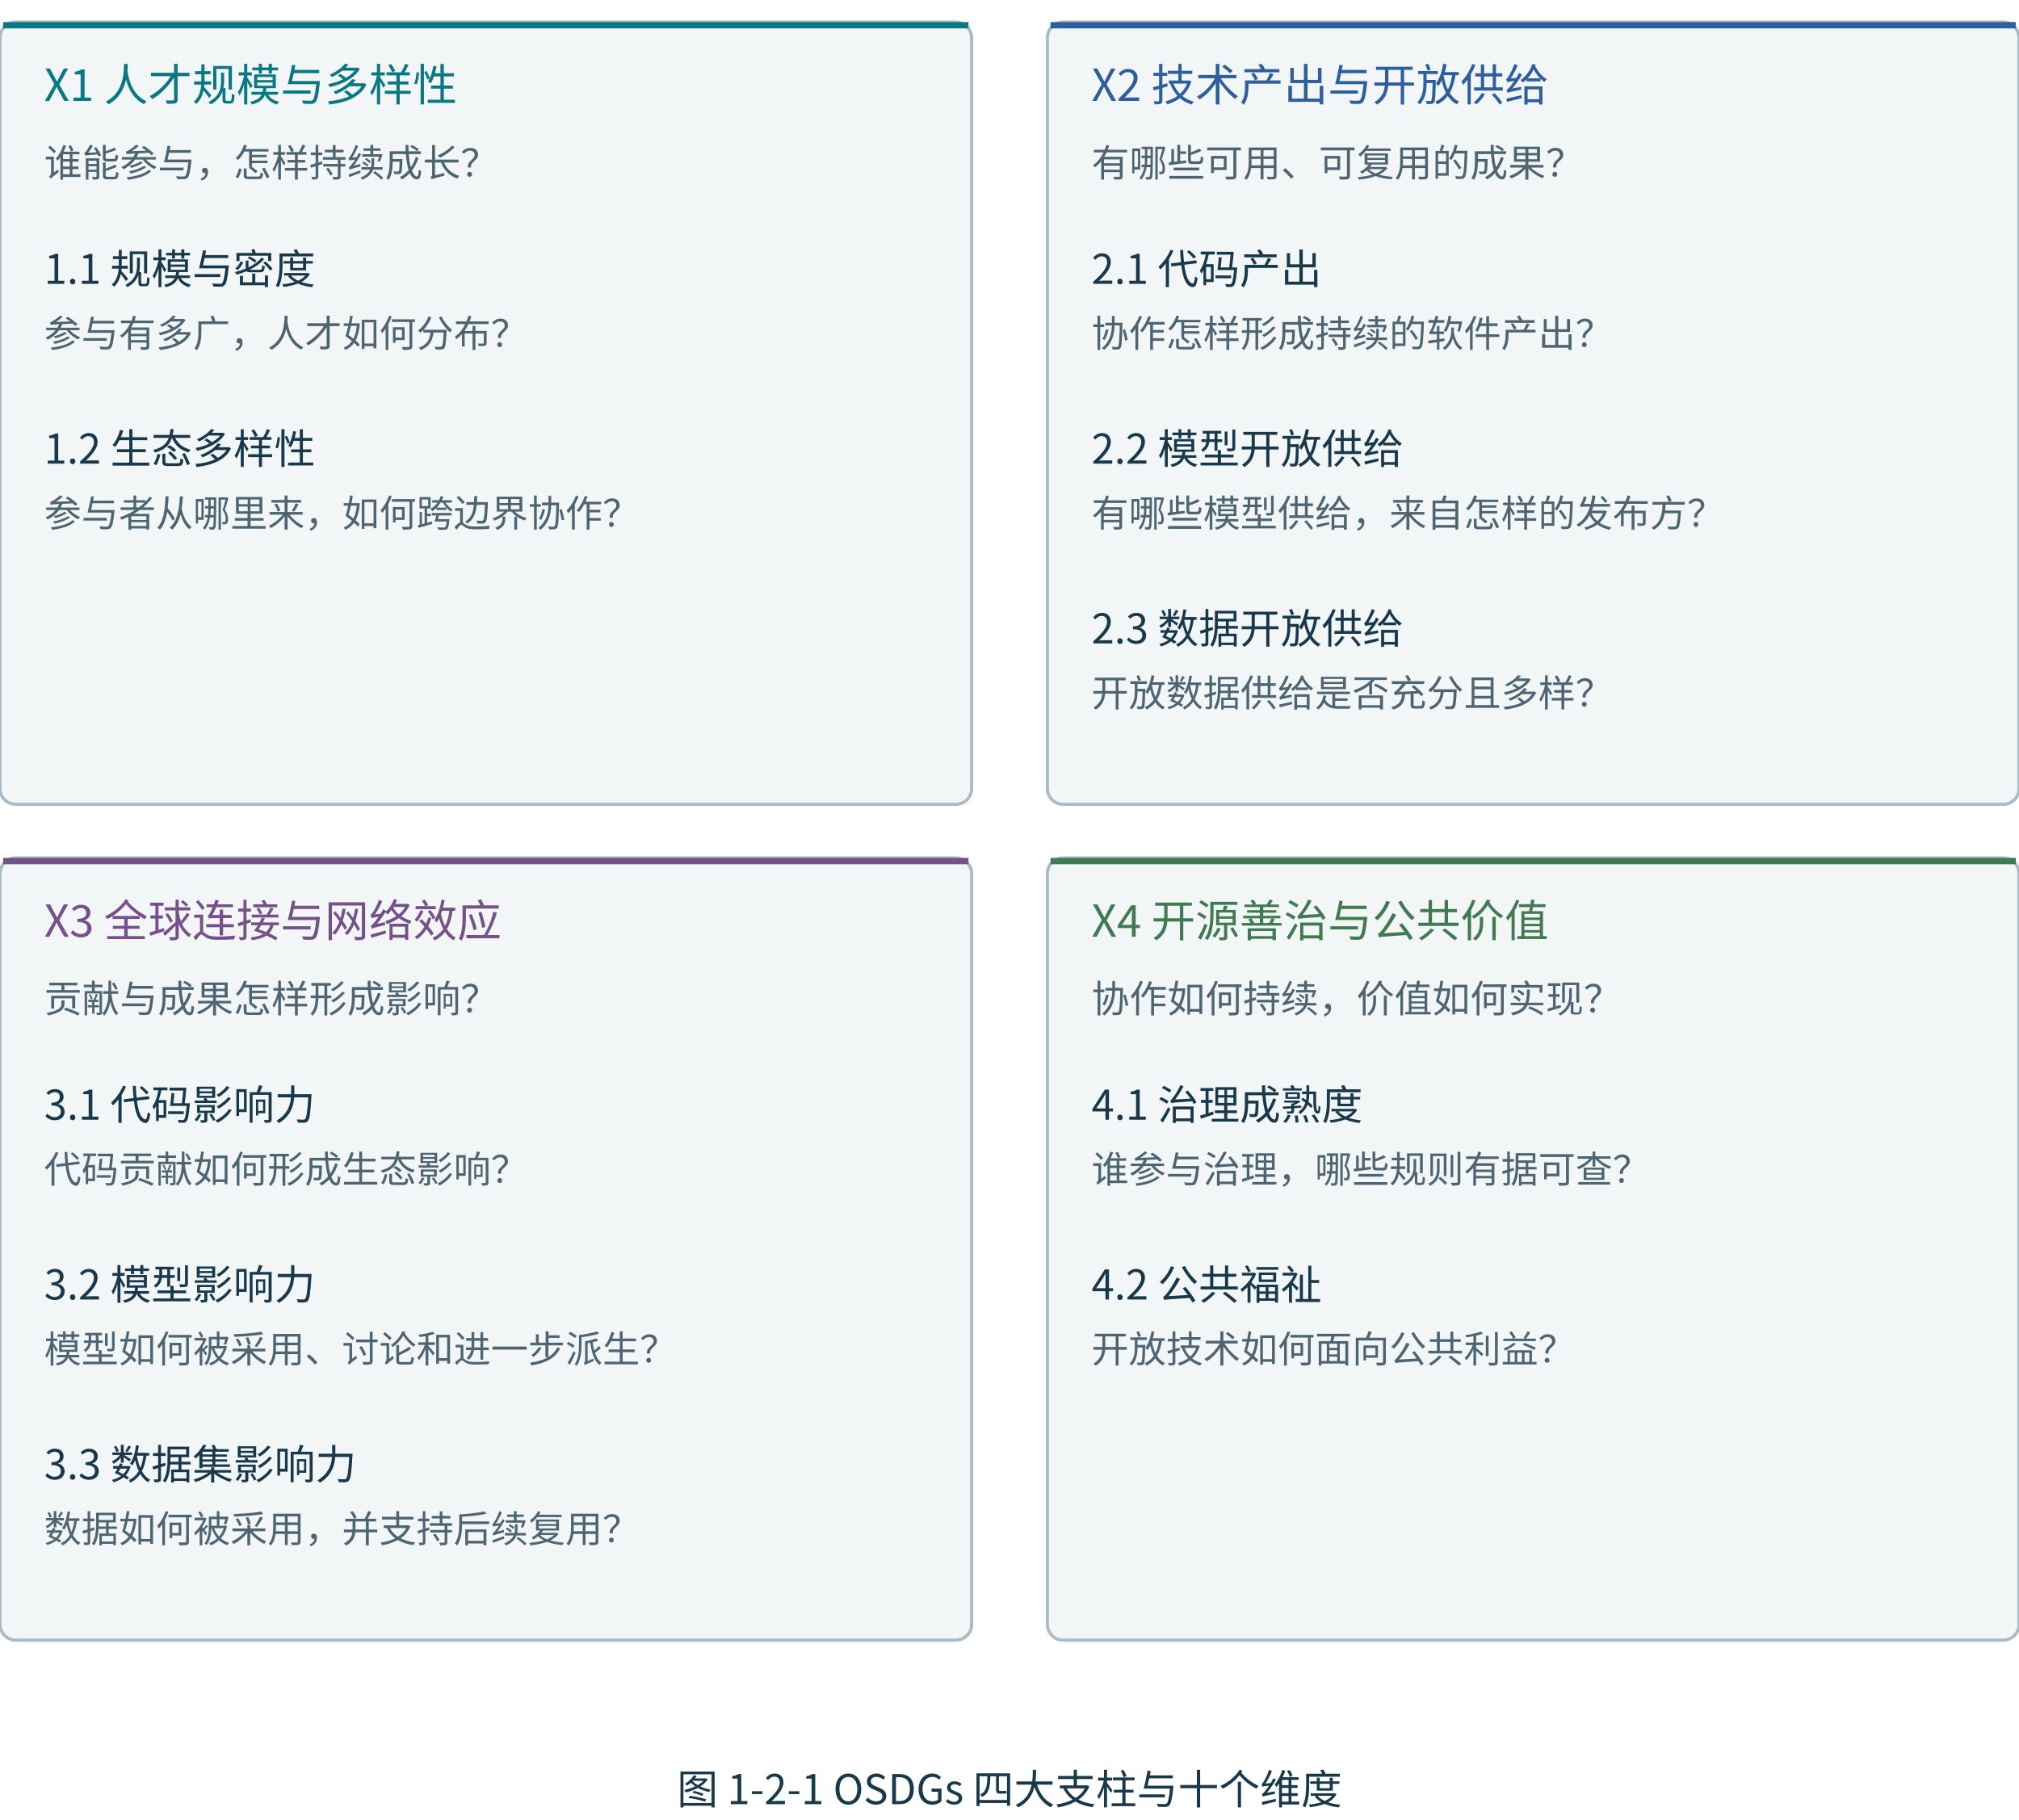
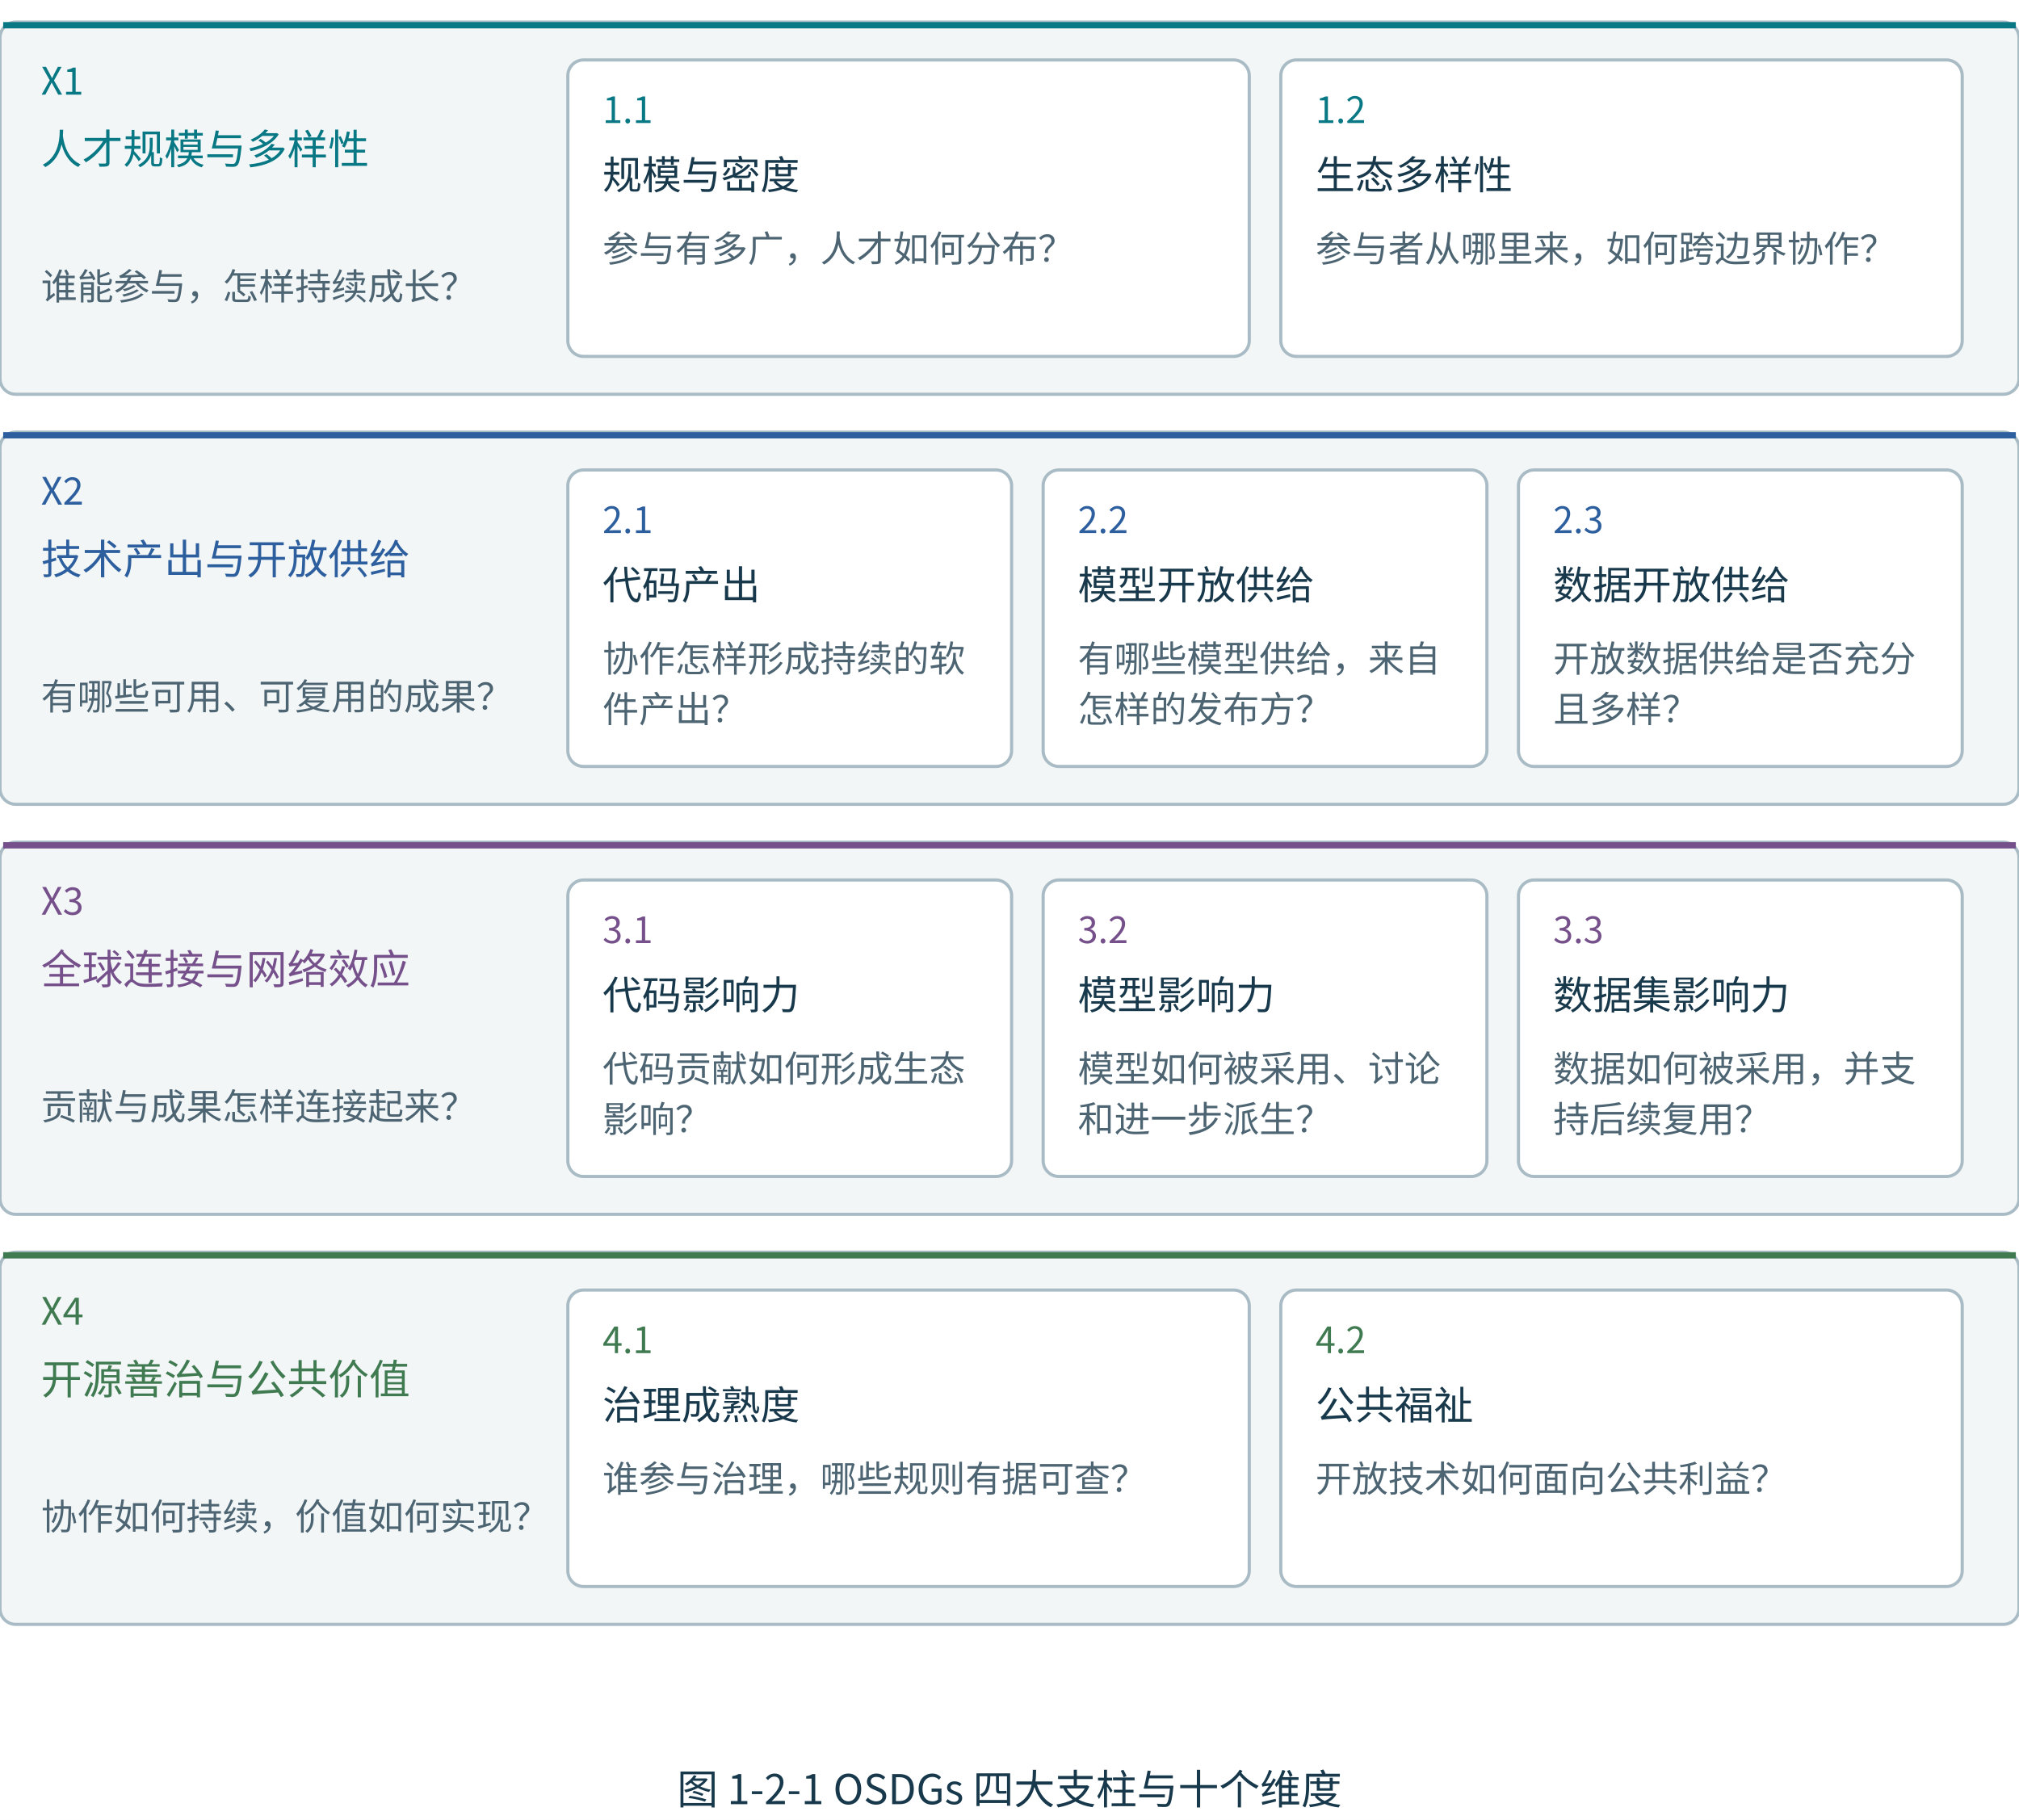
<svg xmlns="http://www.w3.org/2000/svg" width="640" height="577" viewBox="0 0 640 577" role="img">
  <rect width="640" height="577" fill="white" />
  <g font-family="Noto Sans CJK SC,Noto Sans SC,sans-serif">
-     <rect x="0" y="7" width="308" height="248" rx="5" fill="#f2f6f7" stroke="#a9bbc4" />
-     <path d="M1 8 L307 8" fill="none" stroke="#087984" stroke-width="2" />
-     <text x="14" y="32" font-size="14" fill="#087984" text-anchor="start">X1  人才规模与多样性</text>
-     <text x="14" y="56" font-size="12" fill="#4d6573" text-anchor="start">谁能参与，怎样持续成长？</text>
-     <text x="14" y="90" font-size="13" fill="#18394c" text-anchor="start">1.1  规模与密度</text>
-     <text x="14" y="110" font-size="11.8" fill="#4d6573" text-anchor="start">参与有多广，人才如何分布？</text>
-     <text x="14" y="147" font-size="13" fill="#18394c" text-anchor="start">1.2  生态多样性</text>
-     <text x="14" y="167" font-size="11.8" fill="#4d6573" text-anchor="start">参与者从哪里来，如何跨边界协作？</text>
-     <rect x="332" y="7" width="308" height="248" rx="5" fill="#f2f6f7" stroke="#a9bbc4" />
-     <path d="M333 8 L639 8" fill="none" stroke="#2d5f9f" stroke-width="2" />
-     <text x="346" y="32" font-size="14" fill="#2d5f9f" text-anchor="start">X2  技术产出与开放供给</text>
-     <text x="346" y="56" font-size="12" fill="#4d6573" text-anchor="start">有哪些可用、可复用的成果？</text>
-     <text x="346" y="90" font-size="13" fill="#18394c" text-anchor="start">2.1  代码产出</text>
-     <text x="346" y="110" font-size="11.8" fill="#4d6573" text-anchor="start">协作怎样形成持续的软件产出？</text>
-     <text x="346" y="147" font-size="13" fill="#18394c" text-anchor="start">2.2  模型开放供给</text>
-     <text x="346" y="167" font-size="11.8" fill="#4d6573" text-anchor="start">有哪些模型供给，来自怎样的发布方？</text>
-     <text x="346" y="204" font-size="13" fill="#18394c" text-anchor="start">2.3  数据开放供给</text>
-     <text x="346" y="224" font-size="11.8" fill="#4d6573" text-anchor="start">开放数据供给是否充分且多样？</text>
-     <rect x="0" y="272" width="308" height="248" rx="5" fill="#f2f6f7" stroke="#a9bbc4" />
-     <path d="M1 273 L307 273" fill="none" stroke="#76508b" stroke-width="2" />
-     <text x="14" y="297" font-size="14" fill="#76508b" text-anchor="start">X3  全球连接与网络效应</text>
-     <text x="14" y="321" font-size="12" fill="#4d6573" text-anchor="start">贡献与成果怎样形成影响？</text>
-     <text x="14" y="355" font-size="13" fill="#18394c" text-anchor="start">3.1  代码影响力</text>
-     <text x="14" y="375" font-size="11.8" fill="#4d6573" text-anchor="start">代码贡献如何形成生态影响？</text>
-     <text x="14" y="412" font-size="13" fill="#18394c" text-anchor="start">3.2  模型影响力</text>
-     <text x="14" y="432" font-size="11.8" fill="#4d6573" text-anchor="start">模型如何被采用、讨论和进一步派生？</text>
-     <text x="14" y="469" font-size="13" fill="#18394c" text-anchor="start">3.3  数据集影响力</text>
-     <text x="14" y="489" font-size="11.8" fill="#4d6573" text-anchor="start">数据如何被采用，并支持后续复用？</text>
-     <rect x="332" y="272" width="308" height="248" rx="5" fill="#f2f6f7" stroke="#a9bbc4" />
-     <path d="M333 273 L639 273" fill="none" stroke="#407a51" stroke-width="2" />
-     <text x="346" y="297" font-size="14" fill="#407a51" text-anchor="start">X4  开源善治与公共价值</text>
-     <text x="346" y="321" font-size="12" fill="#4d6573" text-anchor="start">协作如何持续，价值如何实现？</text>
-     <text x="346" y="355" font-size="13" fill="#18394c" text-anchor="start">4.1  治理成熟度</text>
-     <text x="346" y="375" font-size="11.8" fill="#4d6573" text-anchor="start">谁参与治理，哪些规则有据可查？</text>
-     <text x="346" y="412" font-size="13" fill="#18394c" text-anchor="start">4.2  公共福祉</text>
-     <text x="346" y="432" font-size="11.8" fill="#4d6573" text-anchor="start">开放技术如何面向公共利益？</text>
+     <rect x="0" y="7" width="640" height="118" rx="5" fill="#f2f6f7" stroke="#a9bbc4" />
+     <path d="M1 8 L639 8" fill="none" stroke="#087984" stroke-width="2" />
+     <text x="13" y="30" font-size="12" fill="#087984" text-anchor="start">X1</text>
+     <text x="13" y="52" font-size="13" fill="#087984" text-anchor="start">人才规模与多样性</text>
+     <text x="13" y="95" font-size="11.5" fill="#4d6573" text-anchor="start">谁能参与，怎样持续成长？</text>
+     <rect x="180.0" y="19" width="216.0" height="94" rx="5" fill="#ffffff" stroke="#a9bbc4" />
+     <text x="191.0" y="39" font-size="11.5" fill="#087984" text-anchor="start">1.1</text>
+     <text x="191.0" y="60" font-size="12.5" fill="#18394c" text-anchor="start">规模与密度</text>
+     <text x="191.0" y="83" font-size="11.5" fill="#4d6573" text-anchor="start">参与有多广，人才如何分布？</text>
+     <rect x="406.0" y="19" width="216.0" height="94" rx="5" fill="#ffffff" stroke="#a9bbc4" />
+     <text x="417.0" y="39" font-size="11.5" fill="#087984" text-anchor="start">1.2</text>
+     <text x="417.0" y="60" font-size="12.5" fill="#18394c" text-anchor="start">生态多样性</text>
+     <text x="417.0" y="83" font-size="11.5" fill="#4d6573" text-anchor="start">参与者从哪里来，如何跨边界协作？</text>
+     <rect x="0" y="137" width="640" height="118" rx="5" fill="#f2f6f7" stroke="#a9bbc4" />
+     <path d="M1 138 L639 138" fill="none" stroke="#2d5f9f" stroke-width="2" />
+     <text x="13" y="160" font-size="12" fill="#2d5f9f" text-anchor="start">X2</text>
+     <text x="13" y="182" font-size="13" fill="#2d5f9f" text-anchor="start">技术产出与开放供给</text>
+     <text x="13" y="225" font-size="11.5" fill="#4d6573" text-anchor="start">有哪些可用、可复用的成果？</text>
+     <rect x="180.0" y="149" width="140.667" height="94" rx="5" fill="#ffffff" stroke="#a9bbc4" />
+     <text x="191.0" y="169" font-size="11.5" fill="#2d5f9f" text-anchor="start">2.1</text>
+     <text x="191.0" y="190" font-size="12.5" fill="#18394c" text-anchor="start">代码产出</text>
+     <text x="191.0" y="213" font-size="11.5" fill="#4d6573" text-anchor="start">协作怎样形成持续的软</text>
+     <text x="191.0" y="229" font-size="11.5" fill="#4d6573" text-anchor="start">件产出？</text>
+     <rect x="330.667" y="149" width="140.667" height="94" rx="5" fill="#ffffff" stroke="#a9bbc4" />
+     <text x="341.667" y="169" font-size="11.5" fill="#2d5f9f" text-anchor="start">2.2</text>
+     <text x="341.667" y="190" font-size="12.5" fill="#18394c" text-anchor="start">模型开放供给</text>
+     <text x="341.667" y="213" font-size="11.5" fill="#4d6573" text-anchor="start">有哪些模型供给，来自</text>
+     <text x="341.667" y="229" font-size="11.5" fill="#4d6573" text-anchor="start">怎样的发布方？</text>
+     <rect x="481.333" y="149" width="140.667" height="94" rx="5" fill="#ffffff" stroke="#a9bbc4" />
+     <text x="492.333" y="169" font-size="11.5" fill="#2d5f9f" text-anchor="start">2.3</text>
+     <text x="492.333" y="190" font-size="12.5" fill="#18394c" text-anchor="start">数据开放供给</text>
+     <text x="492.333" y="213" font-size="11.5" fill="#4d6573" text-anchor="start">开放数据供给是否充分</text>
+     <text x="492.333" y="229" font-size="11.5" fill="#4d6573" text-anchor="start">且多样？</text>
+     <rect x="0" y="267" width="640" height="118" rx="5" fill="#f2f6f7" stroke="#a9bbc4" />
+     <path d="M1 268 L639 268" fill="none" stroke="#76508b" stroke-width="2" />
+     <text x="13" y="290" font-size="12" fill="#76508b" text-anchor="start">X3</text>
+     <text x="13" y="312" font-size="13" fill="#76508b" text-anchor="start">全球连接与网络效应</text>
+     <text x="13" y="355" font-size="11.5" fill="#4d6573" text-anchor="start">贡献与成果怎样连接起来？</text>
+     <rect x="180.0" y="279" width="140.667" height="94" rx="5" fill="#ffffff" stroke="#a9bbc4" />
+     <text x="191.0" y="299" font-size="11.5" fill="#76508b" text-anchor="start">3.1</text>
+     <text x="191.0" y="320" font-size="12.5" fill="#18394c" text-anchor="start">代码影响力</text>
+     <text x="191.0" y="343" font-size="11.5" fill="#4d6573" text-anchor="start">代码贡献如何形成生态</text>
+     <text x="191.0" y="359" font-size="11.5" fill="#4d6573" text-anchor="start">影响？</text>
+     <rect x="330.667" y="279" width="140.667" height="94" rx="5" fill="#ffffff" stroke="#a9bbc4" />
+     <text x="341.667" y="299" font-size="11.5" fill="#76508b" text-anchor="start">3.2</text>
+     <text x="341.667" y="320" font-size="12.5" fill="#18394c" text-anchor="start">模型影响力</text>
+     <text x="341.667" y="343" font-size="11.5" fill="#4d6573" text-anchor="start">模型如何被采用、讨论</text>
+     <text x="341.667" y="359" font-size="11.5" fill="#4d6573" text-anchor="start">和进一步派生？</text>
+     <rect x="481.333" y="279" width="140.667" height="94" rx="5" fill="#ffffff" stroke="#a9bbc4" />
+     <text x="492.333" y="299" font-size="11.5" fill="#76508b" text-anchor="start">3.3</text>
+     <text x="492.333" y="320" font-size="12.5" fill="#18394c" text-anchor="start">数据集影响力</text>
+     <text x="492.333" y="343" font-size="11.5" fill="#4d6573" text-anchor="start">数据如何被采用，并支</text>
+     <text x="492.333" y="359" font-size="11.5" fill="#4d6573" text-anchor="start">持后续复用？</text>
+     <rect x="0" y="397" width="640" height="118" rx="5" fill="#f2f6f7" stroke="#a9bbc4" />
+     <path d="M1 398 L639 398" fill="none" stroke="#407a51" stroke-width="2" />
+     <text x="13" y="420" font-size="12" fill="#407a51" text-anchor="start">X4</text>
+     <text x="13" y="442" font-size="13" fill="#407a51" text-anchor="start">开源善治与公共价值</text>
+     <text x="13" y="485" font-size="11.5" fill="#4d6573" text-anchor="start">协作如何持续，价值如何实现？</text>
+     <rect x="180.0" y="409" width="216.0" height="94" rx="5" fill="#ffffff" stroke="#a9bbc4" />
+     <text x="191.0" y="429" font-size="11.5" fill="#407a51" text-anchor="start">4.1</text>
+     <text x="191.0" y="450" font-size="12.5" fill="#18394c" text-anchor="start">治理成熟度</text>
+     <text x="191.0" y="473" font-size="11.5" fill="#4d6573" text-anchor="start">谁参与治理，哪些规则有据可查？</text>
+     <rect x="406.0" y="409" width="216.0" height="94" rx="5" fill="#ffffff" stroke="#a9bbc4" />
+     <text x="417.0" y="429" font-size="11.5" fill="#407a51" text-anchor="start">4.2</text>
+     <text x="417.0" y="450" font-size="12.5" fill="#18394c" text-anchor="start">公共福祉</text>
+     <text x="417.0" y="473" font-size="11.5" fill="#4d6573" text-anchor="start">开放技术如何面向公共利益？</text>
    <text x="320" y="572" font-size="13" fill="#18394c" text-anchor="middle">图 1-2-1  OSDGs 四大支柱与十个维度</text>
  </g>
</svg>
